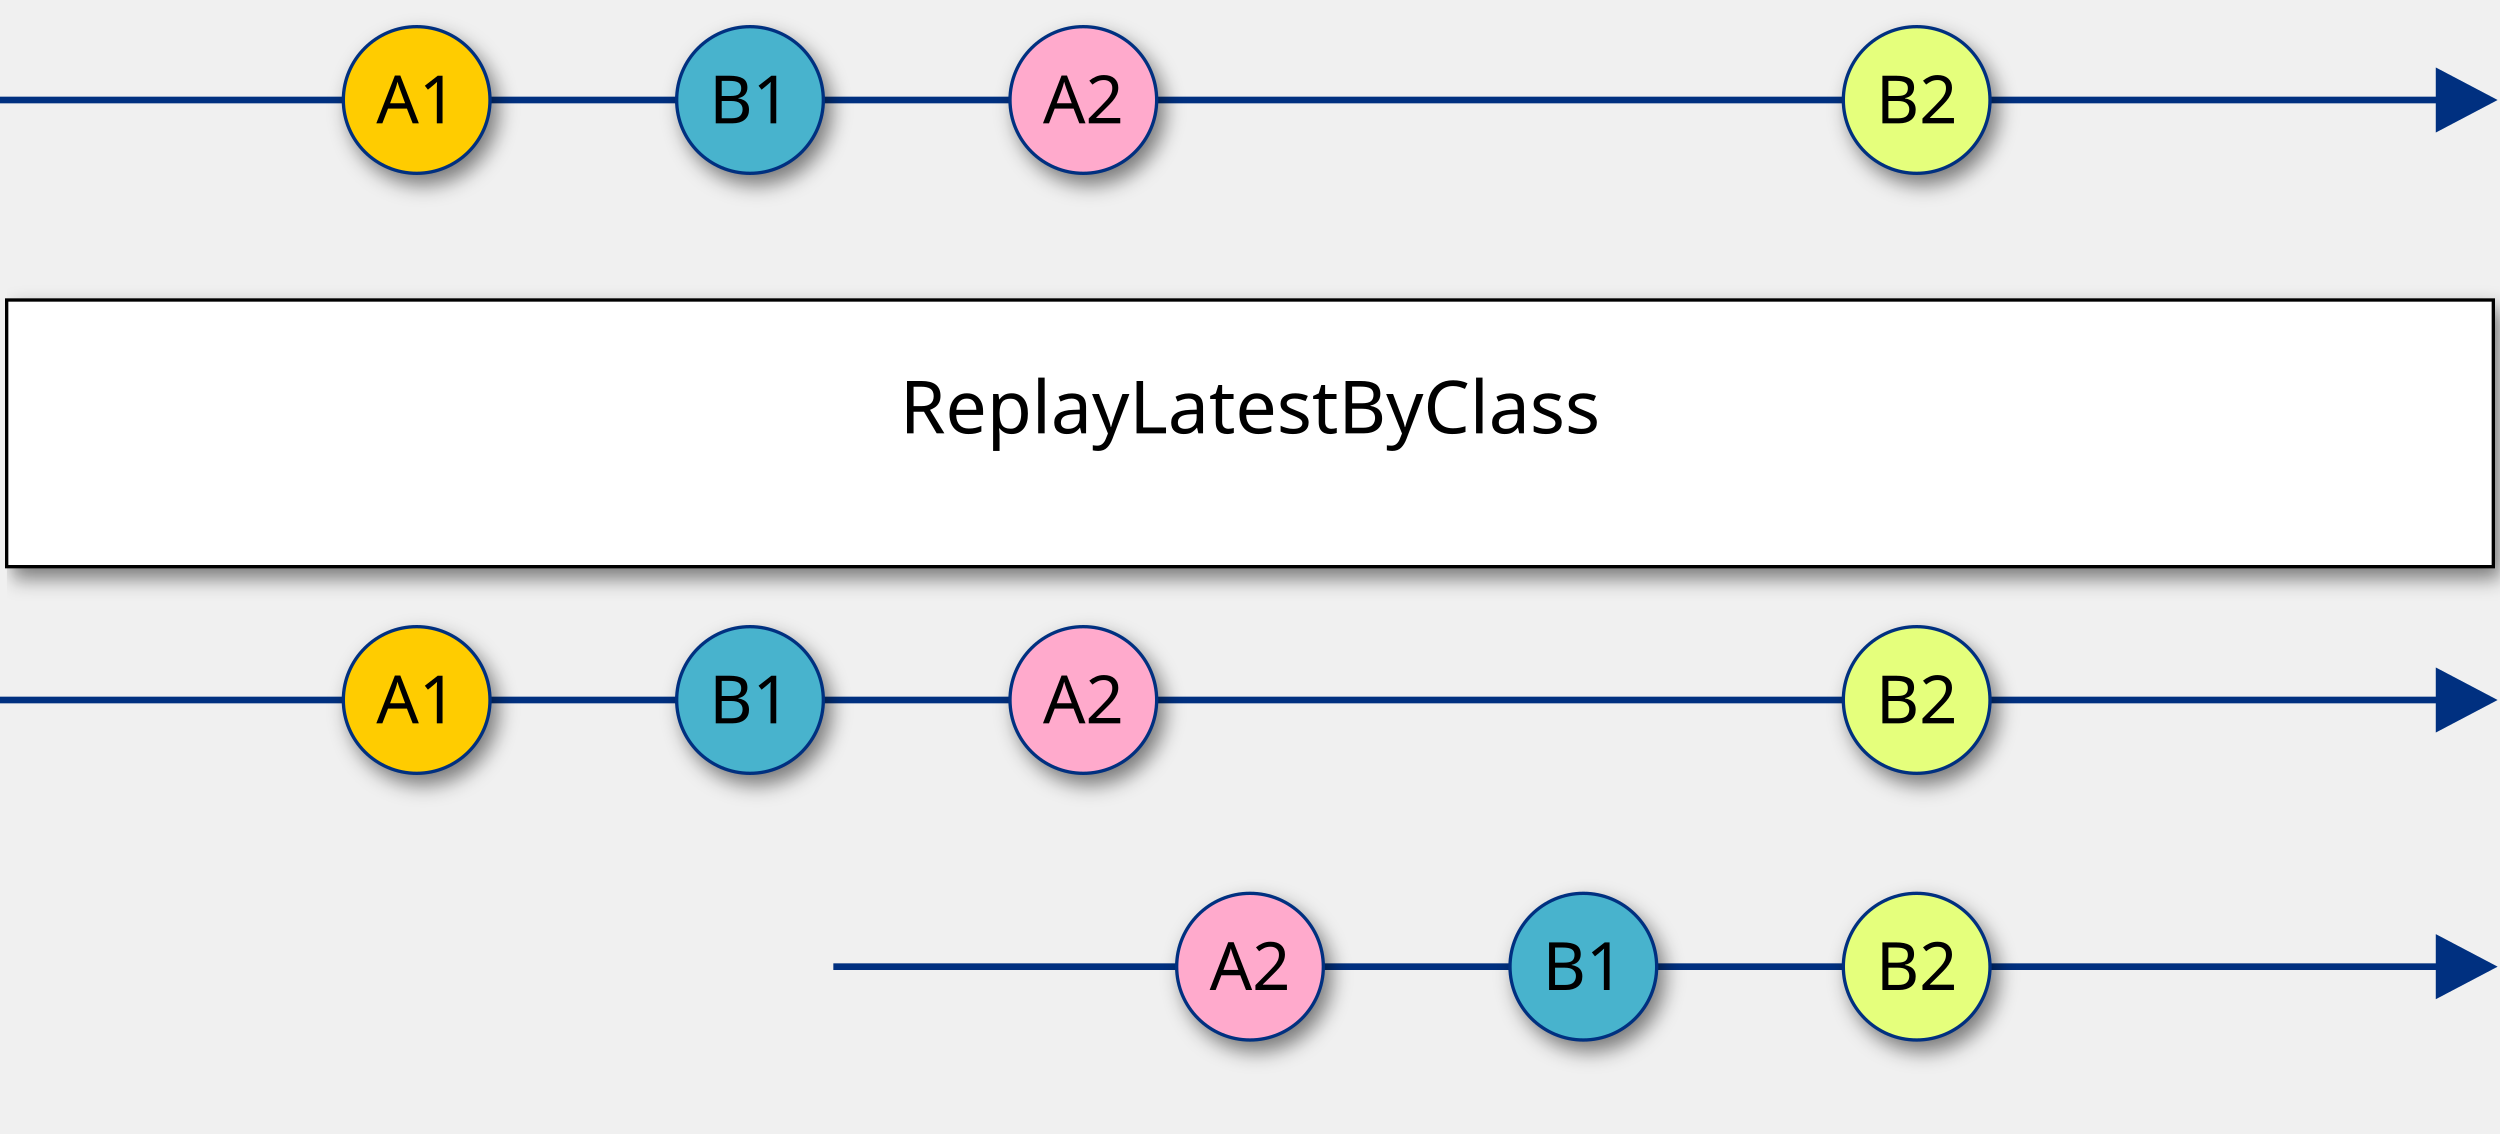
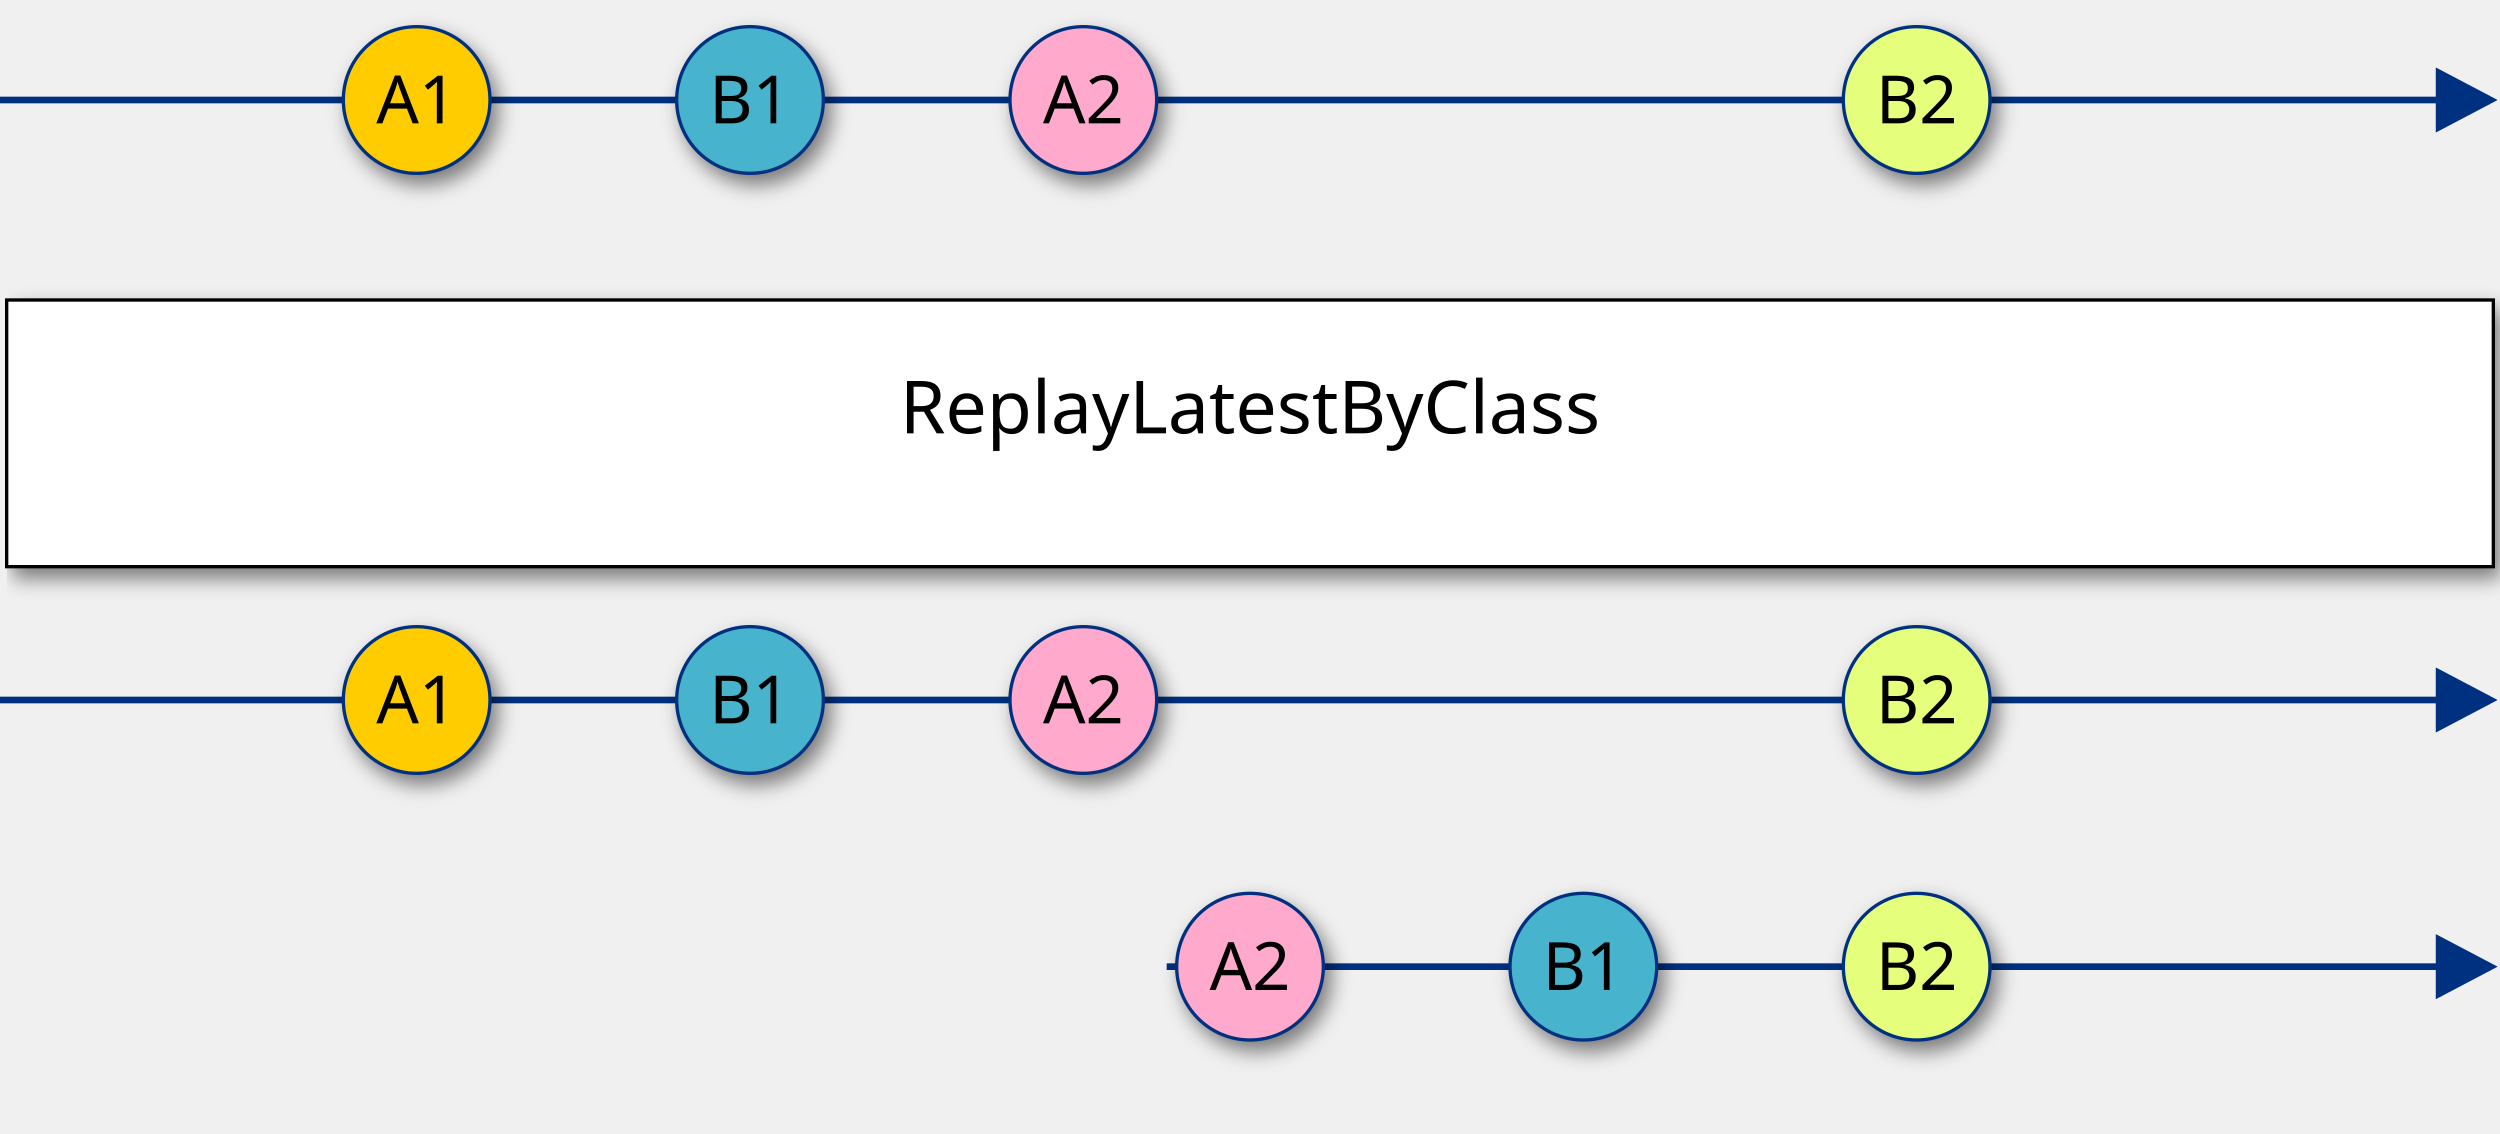
<svg xmlns="http://www.w3.org/2000/svg" width="750.0px" height="340.0px" viewBox="0 0 750.0 340.0 " id="svg2" version="1.1">
  <defs id="defs4">
    <filter style="color-interpolation-filters:sRGB;" id="filter3443" x="-25%" y="-25%" width="150%" height="150%">
      <feFlood flood-opacity="0.498" flood-color="rgb(0,0,0)" result="flood" id="feFlood3445" />
      <feComposite in="flood" in2="SourceGraphic" operator="in" result="composite1" id="feComposite3447" />
      <feGaussianBlur in="composite1" stdDeviation="3" result="blur" id="feGaussianBlur3449" />
      <feOffset dx="2" dy="3" result="offset" id="feOffset3451" />
      <feComposite in="SourceGraphic" in2="offset" operator="over" result="composite2" id="feComposite3453" />
    </filter>
    <marker orient="auto" refY="0.0" refX="0.0" id="Arrow1Lend" style="overflow:visible;">
      <path d="M -3.0,0.0 L -3.0,-5.0 L -12.5,0.0 L -3.0,5.0 L -3.0,0.0 z " style="fill-rule:evenodd;stroke:#003080;stroke-width:1pt;stroke-opacity:1;fill:#003080;fill-opacity:1" transform="scale(0.8) rotate(180) translate(12.5,0)" />
    </marker>
  </defs>
  <g id="source_a" transform="rotate(0 0.0 30) translate(0.0,30)">
    <path style="fill:none;fill-rule:evenodd;stroke:#003080;stroke-width:2px;marker-end:url(#Arrow1Lend)" d="m 0,0 747.0,0" />
    <g style="filter:url(#filter3443)">
      <circle r="22" cy="0" cx="125.0" style="opacity:1;fill:#ffcc00;fill-opacity:1;stroke:#003080;stroke-width:1px;" />
      <text y="7" x="125.0" style="font-size:20px;font-family:sans-serif;text-align:center;text-anchor:middle;fill:#000000;" xml:space="preserve">A1</text>
    </g>
    <g style="filter:url(#filter3443)">
      <circle r="22" cy="0" cx="225.0" style="opacity:1;fill:#48b3cd;fill-opacity:1;stroke:#003080;stroke-width:1px;" />
      <text y="7" x="225.0" style="font-size:20px;font-family:sans-serif;text-align:center;text-anchor:middle;fill:#000000;" xml:space="preserve">B1</text>
    </g>
    <g style="filter:url(#filter3443)">
      <circle r="22" cy="0" cx="325.0" style="opacity:1;fill:#ffaacc;fill-opacity:1;stroke:#003080;stroke-width:1px;" />
      <text y="7" x="325.0" style="font-size:20px;font-family:sans-serif;text-align:center;text-anchor:middle;fill:#000000;" xml:space="preserve">A2</text>
    </g>
    <g style="filter:url(#filter3443)">
      <circle r="22" cy="0" cx="575.0" style="opacity:1;fill:#e5ff7c;fill-opacity:1;stroke:#003080;stroke-width:1px;" />
      <text y="7" x="575.0" style="font-size:20px;font-family:sans-serif;text-align:center;text-anchor:middle;fill:#000000;" xml:space="preserve">B2</text>
    </g>
  </g>
  <g transform="translate(0 90.0)">
    <g style="filter:url(#filter3443)">
      <rect x="2" y="0" width="746.0" height="80" style="opacity:1;fill:#ffffff;fill-opacity:1;stroke:#000000;stroke-width:1px;" />
      <text x="375.0" y="40.0" style="font-size:22px;font-family:sans-serif;text-align:center;text-anchor:middle;fill:#000000;" xml:space="preserve">ReplayLatestByClass</text>
    </g>
    <g id="operator_ReplayLatestByClass" transform="rotate(0 0.0 120) translate(0.0,120)">
      <path style="fill:none;fill-rule:evenodd;stroke:#003080;stroke-width:2px;marker-end:url(#Arrow1Lend)" d="m 0,0 747.0,0" />
      <g style="filter:url(#filter3443)">
        <circle r="22" cy="0" cx="125.0" style="opacity:1;fill:#ffcc00;fill-opacity:1;stroke:#003080;stroke-width:1px;" />
        <text y="7" x="125.0" style="font-size:20px;font-family:sans-serif;text-align:center;text-anchor:middle;fill:#000000;" xml:space="preserve">A1</text>
      </g>
      <g style="filter:url(#filter3443)">
        <circle r="22" cy="0" cx="225.0" style="opacity:1;fill:#48b3cd;fill-opacity:1;stroke:#003080;stroke-width:1px;" />
        <text y="7" x="225.0" style="font-size:20px;font-family:sans-serif;text-align:center;text-anchor:middle;fill:#000000;" xml:space="preserve">B1</text>
      </g>
      <g style="filter:url(#filter3443)">
        <circle r="22" cy="0" cx="325.0" style="opacity:1;fill:#ffaacc;fill-opacity:1;stroke:#003080;stroke-width:1px;" />
        <text y="7" x="325.0" style="font-size:20px;font-family:sans-serif;text-align:center;text-anchor:middle;fill:#000000;" xml:space="preserve">A2</text>
      </g>
      <g style="filter:url(#filter3443)">
        <circle r="22" cy="0" cx="575.0" style="opacity:1;fill:#e5ff7c;fill-opacity:1;stroke:#003080;stroke-width:1px;" />
        <text y="7" x="575.0" style="font-size:20px;font-family:sans-serif;text-align:center;text-anchor:middle;fill:#000000;" xml:space="preserve">B2</text>
      </g>
    </g>
  </g>
-   <g id="source_b" transform="rotate(0 250.0 290.0) translate(250.0,290.0)">
-     <path style="fill:none;fill-rule:evenodd;stroke:#003080;stroke-width:2px;marker-end:url(#Arrow1Lend)" d="m 0,0 497.0,0" />
+   <g id="source_b" transform="rotate(0 350.0 290.0) translate(350.0,290.0)">
+     <path style="fill:none;fill-rule:evenodd;stroke:#003080;stroke-width:2px;marker-end:url(#Arrow1Lend)" d="m 0,0 397.0,0" />
    <g style="filter:url(#filter3443)">
-       <circle r="22" cy="0" cx="125.0" style="opacity:1;fill:#ffaacc;fill-opacity:1;stroke:#003080;stroke-width:1px;" />
-       <text y="7" x="125.0" style="font-size:20px;font-family:sans-serif;text-align:center;text-anchor:middle;fill:#000000;" xml:space="preserve">A2</text>
+       <circle r="22" cy="0" cx="25" style="opacity:1;fill:#ffaacc;fill-opacity:1;stroke:#003080;stroke-width:1px;" />
+       <text y="7" x="25" style="font-size:20px;font-family:sans-serif;text-align:center;text-anchor:middle;fill:#000000;" xml:space="preserve">A2</text>
    </g>
    <g style="filter:url(#filter3443)">
-       <circle r="22" cy="0" cx="225.0" style="opacity:1;fill:#48b3cd;fill-opacity:1;stroke:#003080;stroke-width:1px;" />
-       <text y="7" x="225.0" style="font-size:20px;font-family:sans-serif;text-align:center;text-anchor:middle;fill:#000000;" xml:space="preserve">B1</text>
+       <circle r="22" cy="0" cx="125.0" style="opacity:1;fill:#48b3cd;fill-opacity:1;stroke:#003080;stroke-width:1px;" />
+       <text y="7" x="125.0" style="font-size:20px;font-family:sans-serif;text-align:center;text-anchor:middle;fill:#000000;" xml:space="preserve">B1</text>
    </g>
    <g style="filter:url(#filter3443)">
-       <circle r="22" cy="0" cx="325.0" style="opacity:1;fill:#e5ff7c;fill-opacity:1;stroke:#003080;stroke-width:1px;" />
-       <text y="7" x="325.0" style="font-size:20px;font-family:sans-serif;text-align:center;text-anchor:middle;fill:#000000;" xml:space="preserve">B2</text>
+       <circle r="22" cy="0" cx="225.0" style="opacity:1;fill:#e5ff7c;fill-opacity:1;stroke:#003080;stroke-width:1px;" />
+       <text y="7" x="225.0" style="font-size:20px;font-family:sans-serif;text-align:center;text-anchor:middle;fill:#000000;" xml:space="preserve">B2</text>
    </g>
  </g>
</svg>
